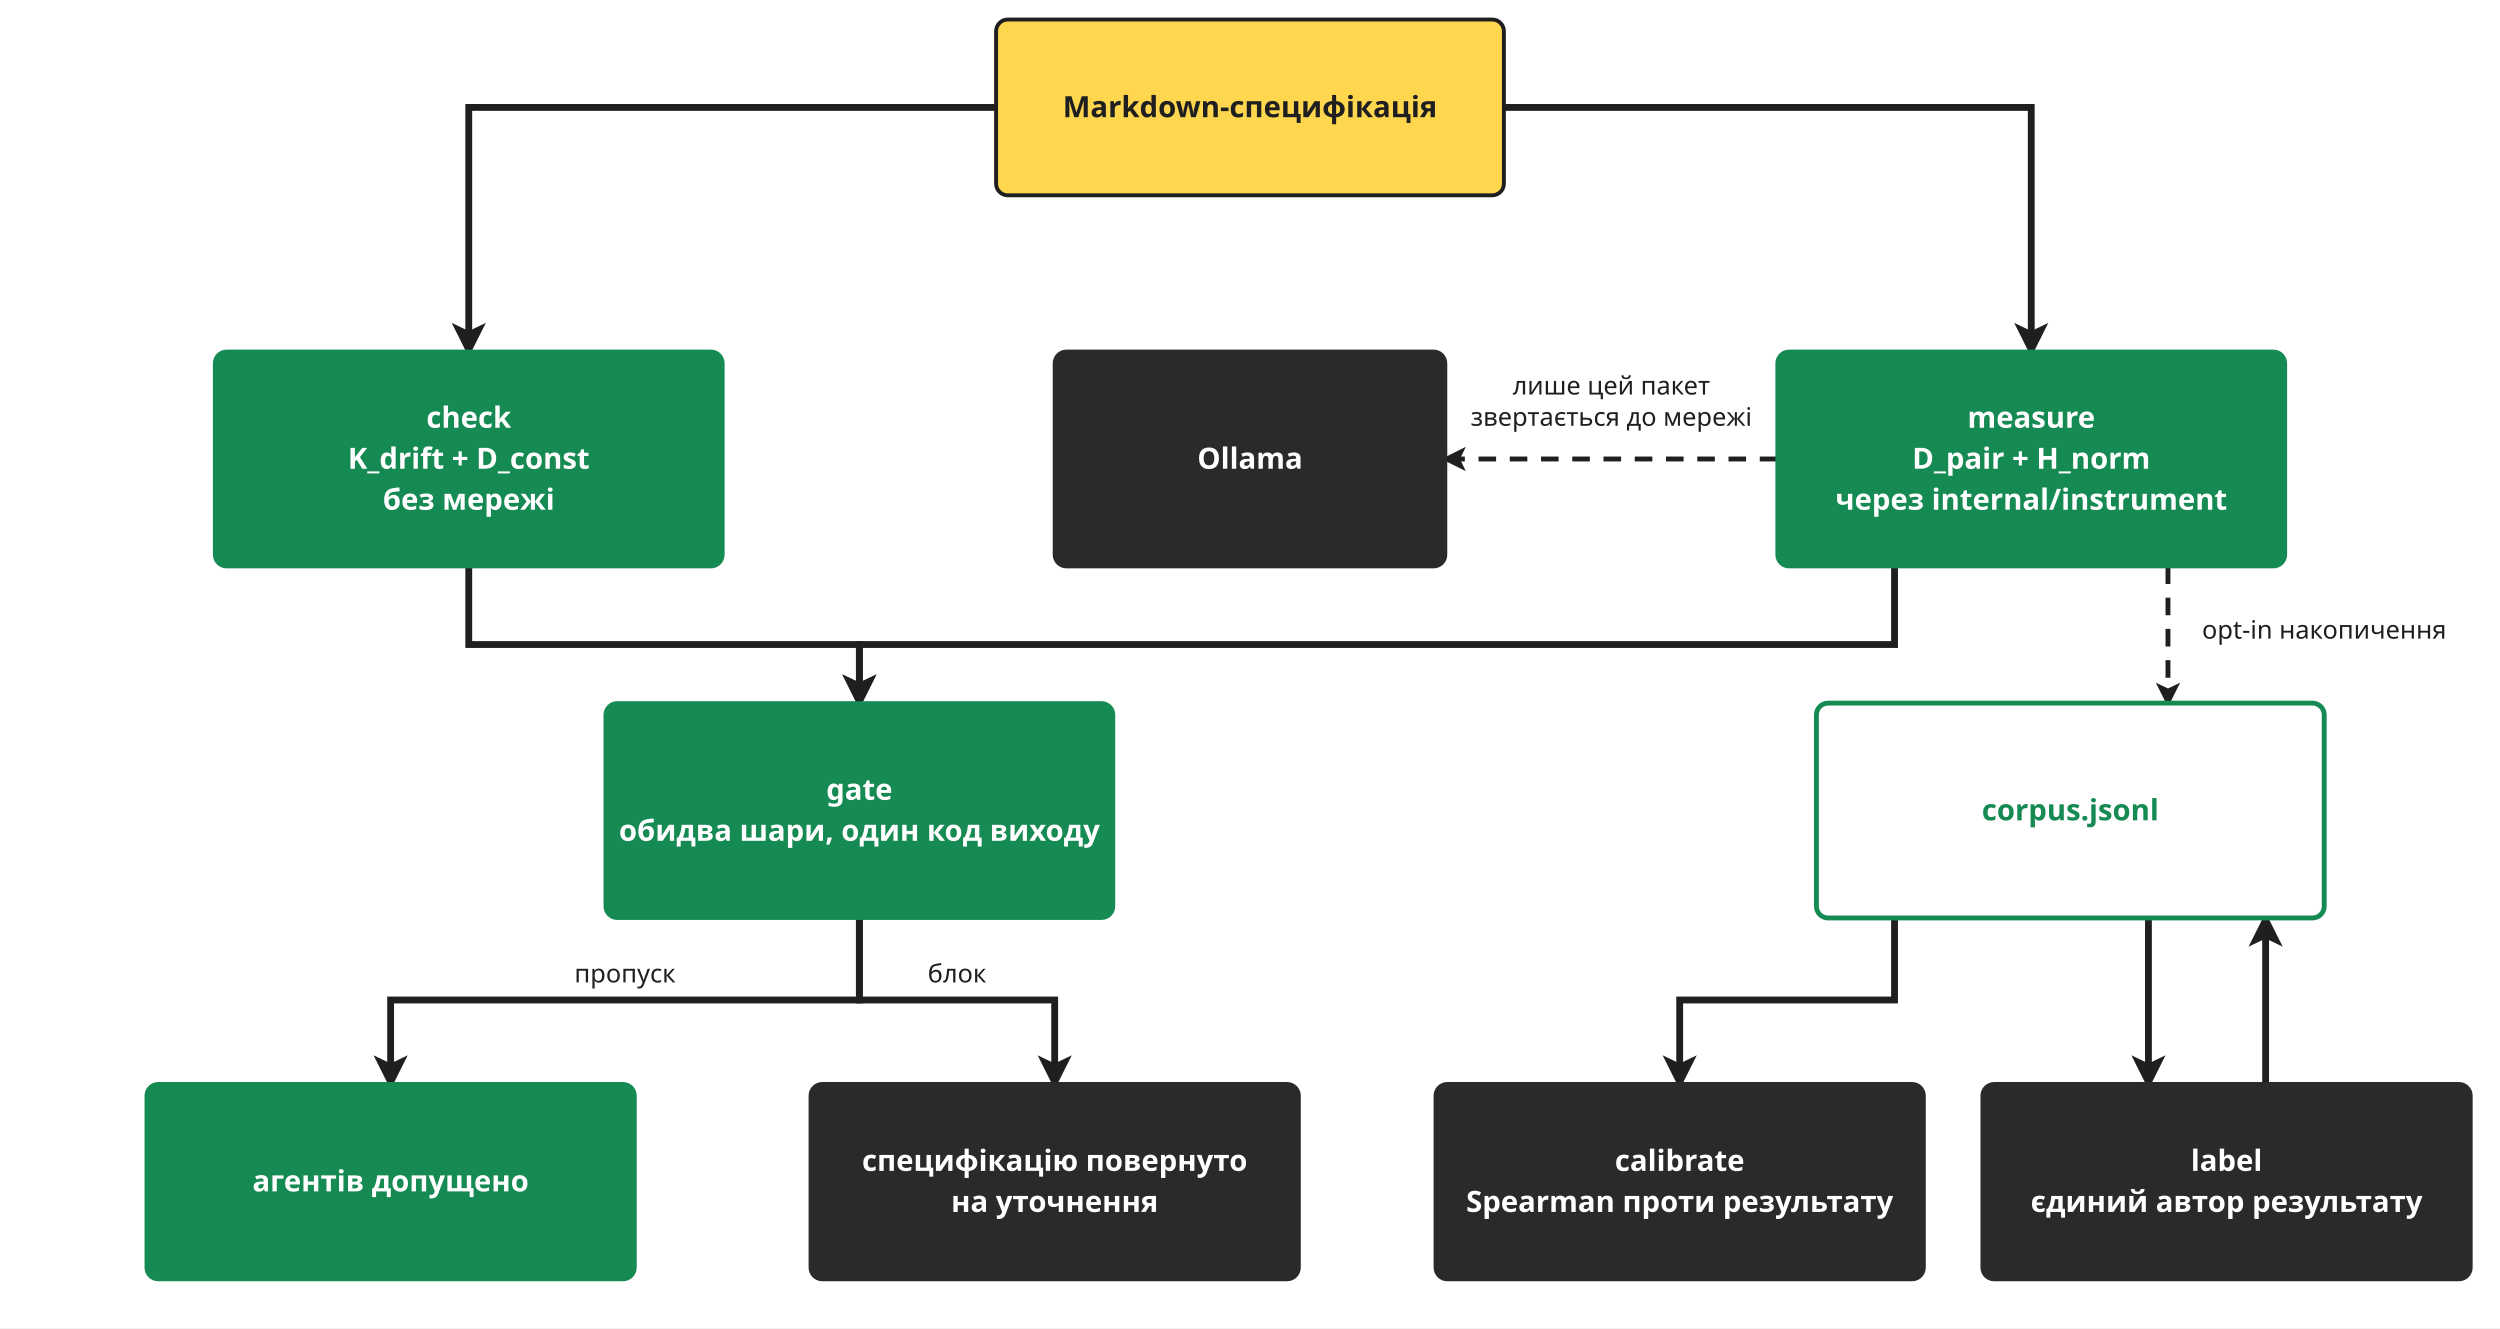
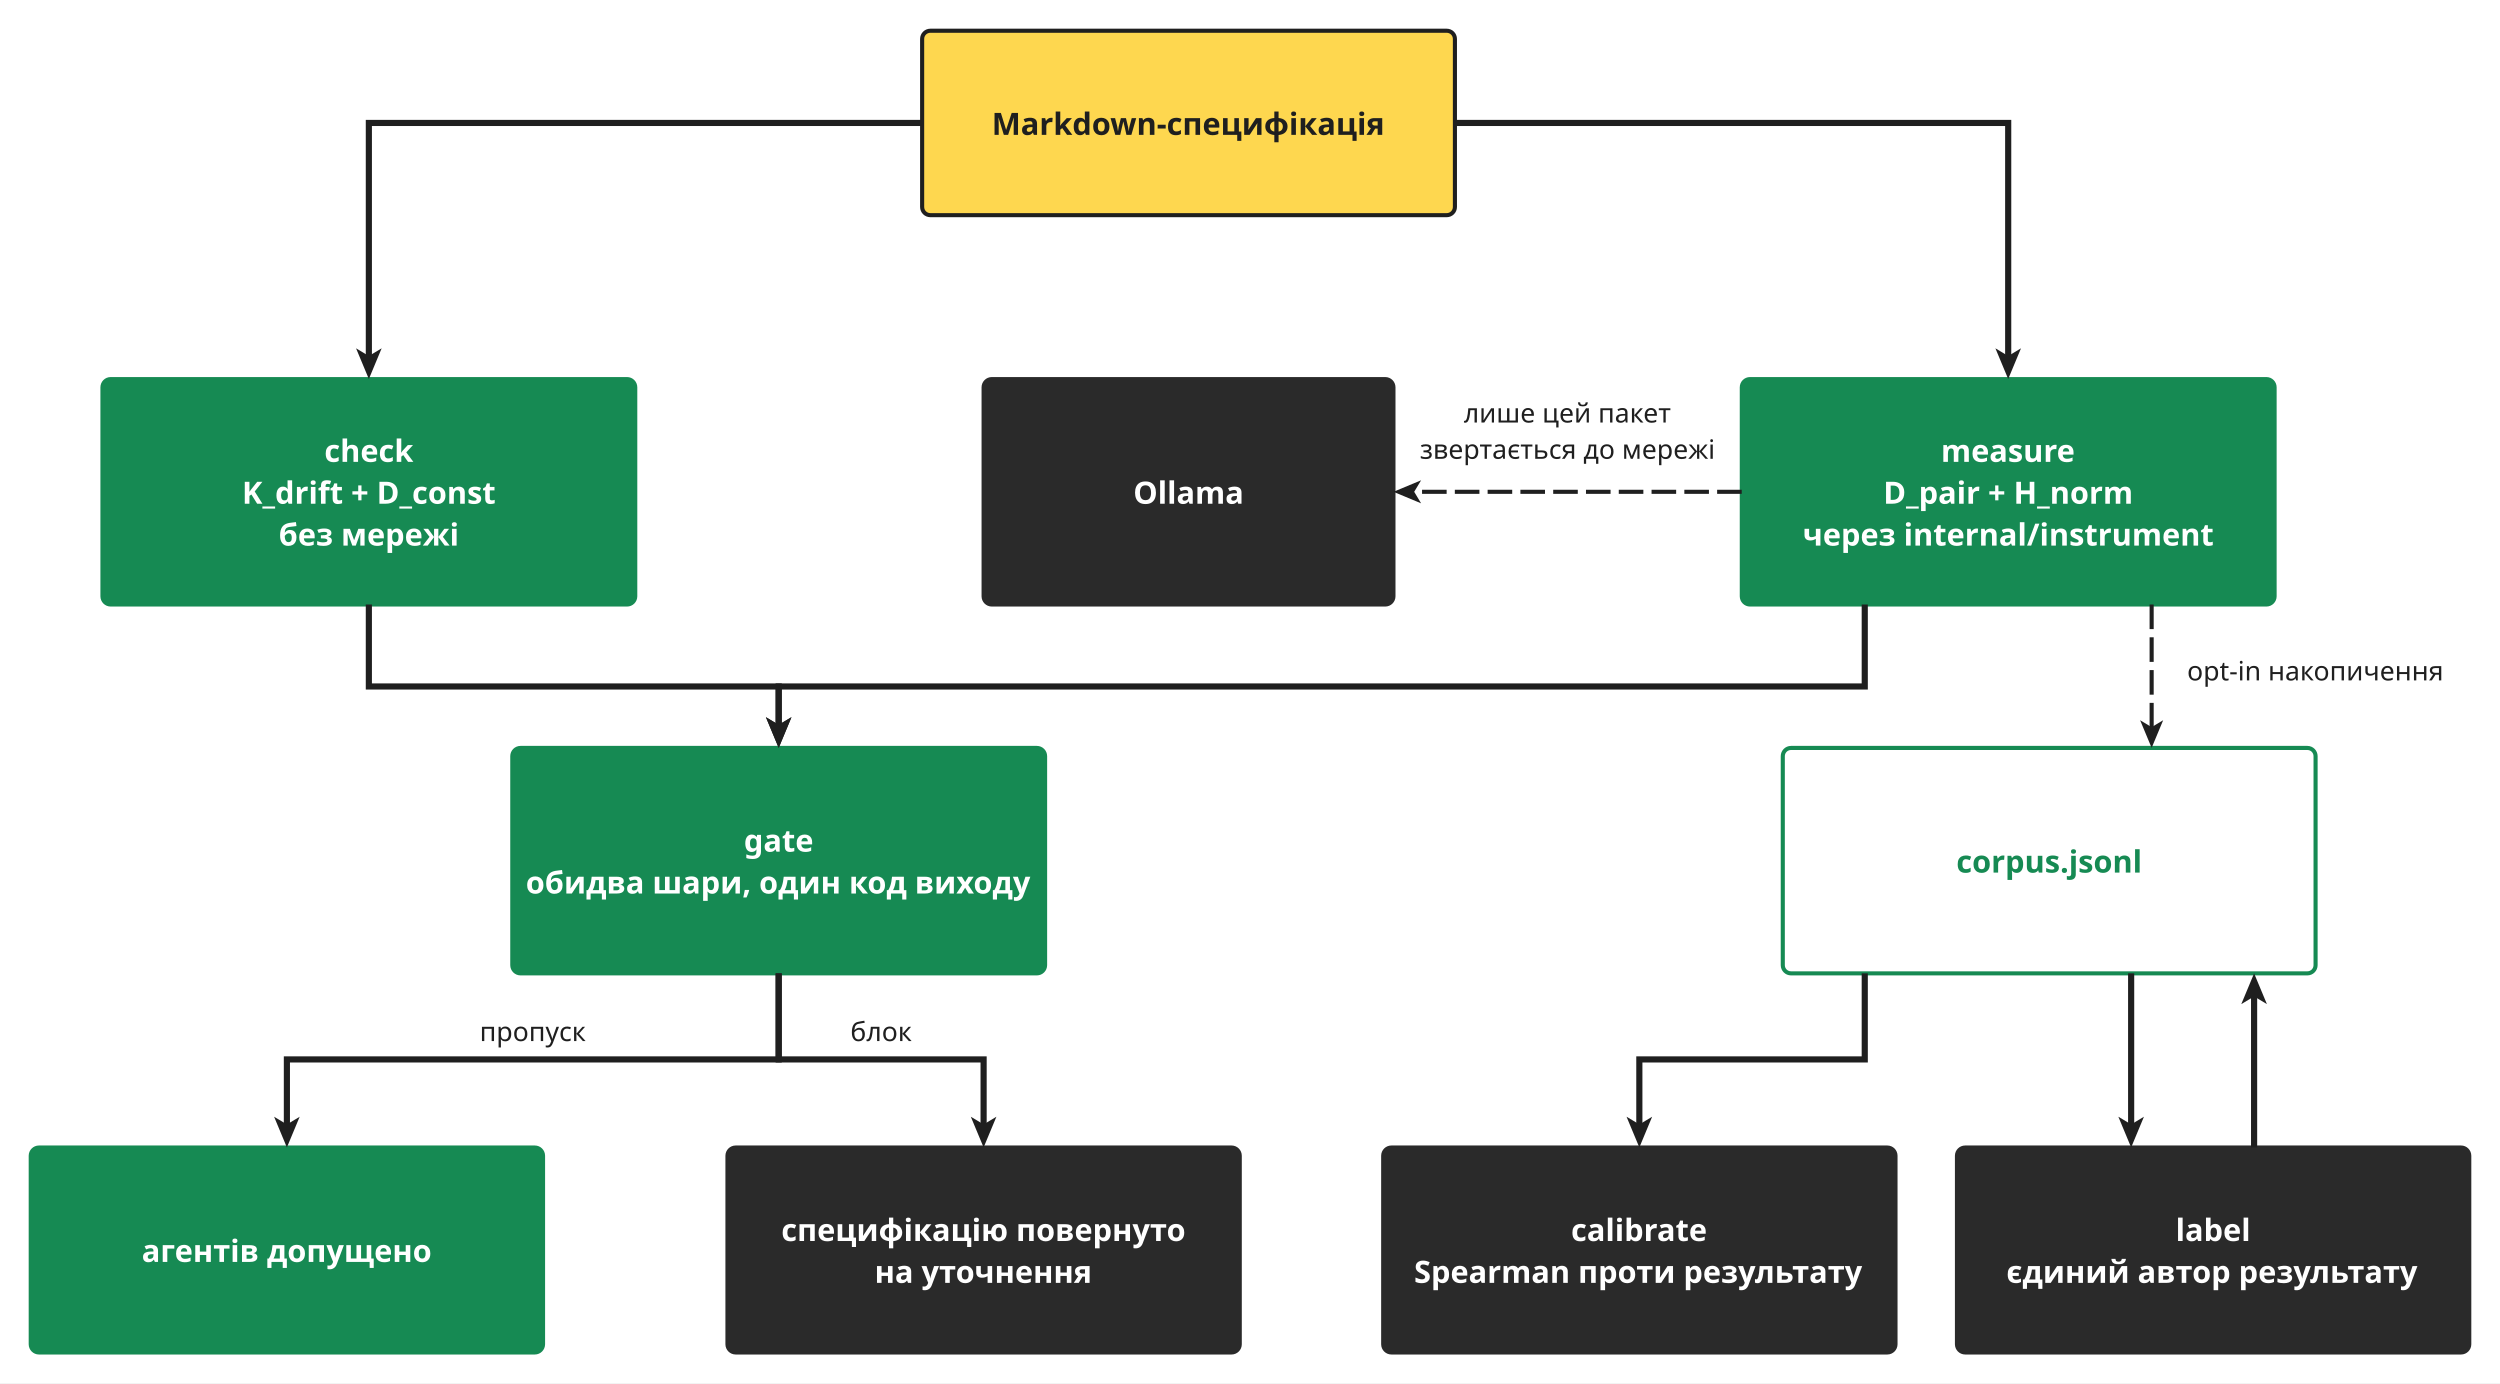
- <svg xmlns="http://www.w3.org/2000/svg" width="1280" height="680" viewBox="0 0 1280 680" font-family="'Noto Sans','DejaVu Sans',Dialog,sans-serif">
-   <defs>
-     <marker id="a" markerWidth="5" markerHeight="5" refX="4.2" refY="2.5" orient="auto" markerUnits="strokeWidth">
-       <path d="M0,0 L5,2.5 L0,5 L1.2,2.5 Z" fill="#1F1F1F" />
-     </marker>
-   </defs>
-   <rect width="1280" height="680" fill="#FFFFFF" />
-   <path d="M510,55 L240,55 L240,180" fill="none" stroke="#1F1F1F" stroke-width="3.5" marker-end="url(#a)" />
-   <path d="M770,55 L1040,55 L1040,180" fill="none" stroke="#1F1F1F" stroke-width="3.5" marker-end="url(#a)" />
-   <path d="M240,290 L240,330 L440,330 L440,360" fill="none" stroke="#1F1F1F" stroke-width="3.5" marker-end="url(#a)" />
-   <path d="M970,290 L970,330 L440,330 L440,360" fill="none" stroke="#1F1F1F" stroke-width="3.5" marker-end="url(#a)" />
-   <path d="M910,235 L740,235" fill="none" stroke="#1F1F1F" stroke-width="2.5" stroke-dasharray="9,7" marker-end="url(#a)" />
-   <path d="M1110,290 L1110,360" fill="none" stroke="#1F1F1F" stroke-width="2.5" stroke-dasharray="9,7" marker-end="url(#a)" />
-   <path d="M440,470 L440,512 L200,512 L200,555" fill="none" stroke="#1F1F1F" stroke-width="3.5" marker-end="url(#a)" />
-   <path d="M440,470 L440,512 L540,512 L540,555" fill="none" stroke="#1F1F1F" stroke-width="3.5" marker-end="url(#a)" />
-   <path d="M970,470 L970,512 L860,512 L860,555" fill="none" stroke="#1F1F1F" stroke-width="3.5" marker-end="url(#a)" />
-   <path d="M1100,470 L1100,555" fill="none" stroke="#1F1F1F" stroke-width="3.5" marker-end="url(#a)" />
-   <path d="M1160,555 L1160,470" fill="none" stroke="#1F1F1F" stroke-width="3.5" marker-end="url(#a)" />
-   <rect x="510.0" y="10.0" width="260" height="90" rx="6" fill="#FED74F" stroke="#1F1F1F" stroke-width="2" />
-   <text x="640" y="60.0" text-anchor="middle" font-size="15" font-weight="700" fill="#1F1F1F">Markdown-специфікація</text>
-   <rect x="110.0" y="180.0" width="260" height="110" rx="6" fill="#168A53" stroke="#168A53" stroke-width="2" />
-   <text x="240" y="219.0" text-anchor="middle" font-size="15" font-weight="700" fill="#FFFFFF">check</text>
-   <text x="240" y="240.0" text-anchor="middle" font-size="15" font-weight="700" fill="#FFFFFF">K_drift + D_const</text>
-   <text x="240" y="261.0" text-anchor="middle" font-size="15" font-weight="700" fill="#FFFFFF">без мережі</text>
-   <rect x="540.0" y="180.0" width="200" height="110" rx="6" fill="#2A2A2A" stroke="#2A2A2A" stroke-width="2" />
-   <text x="640" y="240.0" text-anchor="middle" font-size="15" font-weight="700" fill="#FFFFFF">Ollama</text>
-   <rect x="910.0" y="180.0" width="260" height="110" rx="6" fill="#168A53" stroke="#168A53" stroke-width="2" />
-   <text x="1040" y="219.0" text-anchor="middle" font-size="15" font-weight="700" fill="#FFFFFF">measure</text>
-   <text x="1040" y="240.0" text-anchor="middle" font-size="15" font-weight="700" fill="#FFFFFF">D_pair + H_norm</text>
-   <text x="1040" y="261.0" text-anchor="middle" font-size="15" font-weight="700" fill="#FFFFFF">через internal/instrument</text>
-   <rect x="310.0" y="360.0" width="260" height="110" rx="6" fill="#168A53" stroke="#168A53" stroke-width="2" />
-   <text x="440" y="409.5" text-anchor="middle" font-size="15" font-weight="700" fill="#FFFFFF">gate</text>
-   <text x="440" y="430.5" text-anchor="middle" font-size="15" font-weight="700" fill="#FFFFFF">обидва шари, один код виходу</text>
-   <rect x="930.0" y="360.0" width="260" height="110" rx="6" fill="#FFFFFF" stroke="#168A53" stroke-width="2.5" />
-   <text x="1060" y="420.0" text-anchor="middle" font-size="15" font-weight="700" fill="#168A53">corpus.jsonl</text>
-   <rect x="75.0" y="555.0" width="250" height="100" rx="6" fill="#168A53" stroke="#168A53" stroke-width="2" />
-   <text x="200" y="610.0" text-anchor="middle" font-size="15" font-weight="700" fill="#FFFFFF">агентів допущено</text>
-   <rect x="415.0" y="555.0" width="250" height="100" rx="6" fill="#2A2A2A" stroke="#2A2A2A" stroke-width="2" />
-   <text x="540" y="599.5" text-anchor="middle" font-size="15" font-weight="700" fill="#FFFFFF">специфікацію повернуто</text>
-   <text x="540" y="620.5" text-anchor="middle" font-size="15" font-weight="700" fill="#FFFFFF">на уточнення</text>
-   <rect x="735.0" y="555.0" width="250" height="100" rx="6" fill="#2A2A2A" stroke="#2A2A2A" stroke-width="2" />
-   <text x="860" y="599.5" text-anchor="middle" font-size="15" font-weight="700" fill="#FFFFFF">calibrate</text>
-   <text x="860" y="620.5" text-anchor="middle" font-size="15" font-weight="700" fill="#FFFFFF">Spearman проти результату</text>
-   <rect x="1015.0" y="555.0" width="250" height="100" rx="6" fill="#2A2A2A" stroke="#2A2A2A" stroke-width="2" />
-   <text x="1140" y="599.5" text-anchor="middle" font-size="15" font-weight="700" fill="#FFFFFF">label</text>
-   <text x="1140" y="620.5" text-anchor="middle" font-size="15" font-weight="700" fill="#FFFFFF">єдиний автор результату</text>
-   <text x="825" y="202" text-anchor="middle" font-size="13" fill="#1F1F1F">лише цей пакет</text>
-   <text x="825" y="218" text-anchor="middle" font-size="13" fill="#1F1F1F">звертається до мережі</text>
-   <text x="1190" y="327" text-anchor="middle" font-size="13" fill="#1F1F1F">opt-in накопичення</text>
-   <text x="320" y="503" text-anchor="middle" font-size="13" fill="#1F1F1F">пропуск</text>
-   <text x="490" y="503" text-anchor="middle" font-size="13" fill="#1F1F1F">блок</text>
+ <svg xmlns="http://www.w3.org/2000/svg" fill-opacity="1" color-rendering="auto" color-interpolation="auto" text-rendering="auto" stroke="black" stroke-linecap="square" width="1220" stroke-miterlimit="10" shape-rendering="auto" stroke-opacity="1" fill="black" stroke-dasharray="none" font-weight="normal" stroke-width="1" height="675" font-family="'Dialog'" font-style="normal" stroke-linejoin="miter" font-size="12px" stroke-dashoffset="0" image-rendering="auto">
+   <defs id="genericDefs" />
+   <g>
+     <defs id="defs1">
+       <clipPath clipPathUnits="userSpaceOnUse" id="clipPath1">
+         <path d="M0 0 L1220 0 L1220 675 L0 675 L0 0 Z" />
+       </clipPath>
+       <clipPath clipPathUnits="userSpaceOnUse" id="clipPath2">
+         <path d="M60 -5 L1280 -5 L1280 670 L60 670 L60 -5 Z" />
+       </clipPath>
+     </defs>
+     <g fill="white" text-rendering="geometricPrecision" shape-rendering="geometricPrecision" transform="translate(-60,5)" stroke="white">
+       <rect x="60" width="1220" height="675" y="-5" clip-path="url(#clipPath2)" stroke="none" />
+     </g>
+     <g fill="rgb(254,215,79)" text-rendering="geometricPrecision" shape-rendering="geometricPrecision" transform="matrix(1,0,0,1,-60,5)" stroke="rgb(254,215,79)">
+       <rect x="510" y="10" clip-path="url(#clipPath2)" width="260" rx="4" ry="4" height="90" stroke="none" />
+     </g>
+     <g stroke-linecap="butt" transform="matrix(1,0,0,1,-60,5)" fill="rgb(31,31,31)" text-rendering="geometricPrecision" shape-rendering="geometricPrecision" stroke="rgb(31,31,31)" stroke-width="2" stroke-miterlimit="1.45">
+       <rect x="510" y="10" clip-path="url(#clipPath2)" fill="none" width="260" rx="4" ry="4" height="90" />
+     </g>
+     <g stroke-linecap="butt" font-size="15px" transform="matrix(1,0,0,1,-60,5)" fill="rgb(31,31,31)" text-rendering="geometricPrecision" font-family="sans-serif" shape-rendering="geometricPrecision" stroke="rgb(31,31,31)" font-weight="bold" stroke-miterlimit="1.45">
+       <text x="543.992" xml:space="preserve" y="60.82" clip-path="url(#clipPath2)" stroke="none">Markdown-специфікація</text>
+     </g>
+     <g fill="rgb(22,138,83)" text-rendering="geometricPrecision" shape-rendering="geometricPrecision" transform="matrix(1,0,0,1,-60,5)" stroke="rgb(22,138,83)">
+       <rect x="110" y="180" clip-path="url(#clipPath2)" width="260" rx="4" ry="4" height="110" stroke="none" />
+       <rect stroke-linecap="butt" x="110" y="180" clip-path="url(#clipPath2)" fill="none" width="260" rx="4" ry="4" height="110" stroke-width="2" stroke-miterlimit="1.45" />
+     </g>
+     <g stroke-linecap="butt" font-size="15px" transform="matrix(1,0,0,1,-60,5)" fill="white" text-rendering="geometricPrecision" font-family="sans-serif" shape-rendering="geometricPrecision" stroke="white" font-weight="bold" stroke-miterlimit="1.45">
+       <text x="218.28" xml:space="preserve" y="220.39" clip-path="url(#clipPath2)" stroke="none">check</text>
+       <text x="178.11" xml:space="preserve" y="240.82" clip-path="url(#clipPath2)" stroke="none">K_drift + D_const</text>
+       <text x="196.012" xml:space="preserve" y="261.25" clip-path="url(#clipPath2)" stroke="none">без мережі</text>
+     </g>
+     <g fill="rgb(42,42,42)" text-rendering="geometricPrecision" shape-rendering="geometricPrecision" transform="matrix(1,0,0,1,-60,5)" stroke="rgb(42,42,42)">
+       <rect x="540" y="180" clip-path="url(#clipPath2)" width="200" rx="4" ry="4" height="110" stroke="none" />
+       <rect stroke-linecap="butt" x="540" y="180" clip-path="url(#clipPath2)" fill="none" width="200" rx="4" ry="4" height="110" stroke-width="2" stroke-miterlimit="1.45" />
+     </g>
+     <g stroke-linecap="butt" font-size="15px" transform="matrix(1,0,0,1,-60,5)" fill="white" text-rendering="geometricPrecision" font-family="sans-serif" shape-rendering="geometricPrecision" stroke="white" font-weight="bold" stroke-miterlimit="1.45">
+       <text x="613.03" xml:space="preserve" y="240.82" clip-path="url(#clipPath2)" stroke="none">Ollama</text>
+     </g>
+     <g fill="rgb(22,138,83)" text-rendering="geometricPrecision" shape-rendering="geometricPrecision" transform="matrix(1,0,0,1,-60,5)" stroke="rgb(22,138,83)">
+       <rect x="910" y="180" clip-path="url(#clipPath2)" width="260" rx="4" ry="4" height="110" stroke="none" />
+       <rect stroke-linecap="butt" x="910" y="180" clip-path="url(#clipPath2)" fill="none" width="260" rx="4" ry="4" height="110" stroke-width="2" stroke-miterlimit="1.45" />
+     </g>
+     <g stroke-linecap="butt" font-size="15px" transform="matrix(1,0,0,1,-60,5)" fill="white" text-rendering="geometricPrecision" font-family="sans-serif" shape-rendering="geometricPrecision" stroke="white" font-weight="bold" stroke-miterlimit="1.45">
+       <text x="1007.18" xml:space="preserve" y="220.39" clip-path="url(#clipPath2)" stroke="none">measure</text>
+       <text x="979.047" xml:space="preserve" y="240.82" clip-path="url(#clipPath2)" stroke="none">D_pair + H_norm</text>
+       <text x="939.694" xml:space="preserve" y="261.25" clip-path="url(#clipPath2)" stroke="none">через internal/instrument</text>
+     </g>
+     <g fill="rgb(22,138,83)" text-rendering="geometricPrecision" shape-rendering="geometricPrecision" transform="matrix(1,0,0,1,-60,5)" stroke="rgb(22,138,83)">
+       <rect x="310" y="360" clip-path="url(#clipPath2)" width="260" rx="4" ry="4" height="110" stroke="none" />
+       <rect stroke-linecap="butt" x="310" y="360" clip-path="url(#clipPath2)" fill="none" width="260" rx="4" ry="4" height="110" stroke-width="2" stroke-miterlimit="1.45" />
+     </g>
+     <g stroke-linecap="butt" font-size="15px" transform="matrix(1,0,0,1,-60,5)" fill="white" text-rendering="geometricPrecision" font-family="sans-serif" shape-rendering="geometricPrecision" stroke="white" font-weight="bold" stroke-miterlimit="1.45">
+       <text x="423.035" xml:space="preserve" y="410.605" clip-path="url(#clipPath2)" stroke="none">gate</text>
+       <text x="316.587" xml:space="preserve" y="431.035" clip-path="url(#clipPath2)" stroke="none">обидва шари, один код виходу</text>
+     </g>
+     <g fill="white" text-rendering="geometricPrecision" shape-rendering="geometricPrecision" transform="matrix(1,0,0,1,-60,5)" stroke="white">
+       <rect x="930" y="360" clip-path="url(#clipPath2)" width="260" rx="4" ry="4" height="110" stroke="none" />
+     </g>
+     <g stroke-linecap="butt" transform="matrix(1,0,0,1,-60,5)" fill="rgb(22,138,83)" text-rendering="geometricPrecision" shape-rendering="geometricPrecision" stroke="rgb(22,138,83)" stroke-width="2" stroke-miterlimit="1.45">
+       <rect x="930" y="360" clip-path="url(#clipPath2)" fill="none" width="260" rx="4" ry="4" height="110" />
+     </g>
+     <g stroke-linecap="butt" font-size="15px" transform="matrix(1,0,0,1,-60,5)" fill="rgb(22,138,83)" text-rendering="geometricPrecision" font-family="sans-serif" shape-rendering="geometricPrecision" stroke="rgb(22,138,83)" font-weight="bold" stroke-miterlimit="1.45">
+       <text x="1014.685" xml:space="preserve" y="420.82" clip-path="url(#clipPath2)" stroke="none">corpus.jsonl</text>
+     </g>
+     <g fill="rgb(22,138,83)" text-rendering="geometricPrecision" shape-rendering="geometricPrecision" transform="matrix(1,0,0,1,-60,5)" stroke="rgb(22,138,83)">
+       <rect x="75" y="555" clip-path="url(#clipPath2)" width="250" rx="4" ry="4" height="100" stroke="none" />
+       <rect stroke-linecap="butt" x="75" y="555" clip-path="url(#clipPath2)" fill="none" width="250" rx="4" ry="4" height="100" stroke-width="2" stroke-miterlimit="1.45" />
+     </g>
+     <g stroke-linecap="butt" font-size="15px" transform="matrix(1,0,0,1,-60,5)" fill="white" text-rendering="geometricPrecision" font-family="sans-serif" shape-rendering="geometricPrecision" stroke="white" font-weight="bold" stroke-miterlimit="1.45">
+       <text x="129.177" xml:space="preserve" y="610.82" clip-path="url(#clipPath2)" stroke="none">агентів допущено</text>
+     </g>
+     <g fill="rgb(42,42,42)" text-rendering="geometricPrecision" shape-rendering="geometricPrecision" transform="matrix(1,0,0,1,-60,5)" stroke="rgb(42,42,42)">
+       <rect x="415" y="555" clip-path="url(#clipPath2)" width="250" rx="4" ry="4" height="100" stroke="none" />
+       <rect stroke-linecap="butt" x="415" y="555" clip-path="url(#clipPath2)" fill="none" width="250" rx="4" ry="4" height="100" stroke-width="2" stroke-miterlimit="1.45" />
+     </g>
+     <g stroke-linecap="butt" font-size="15px" transform="matrix(1,0,0,1,-60,5)" fill="white" text-rendering="geometricPrecision" font-family="sans-serif" shape-rendering="geometricPrecision" stroke="white" font-weight="bold" stroke-miterlimit="1.45">
+       <text x="441.269" xml:space="preserve" y="600.605" clip-path="url(#clipPath2)" stroke="none">специфікацію повернуто</text>
+       <text x="486.802" xml:space="preserve" y="621.035" clip-path="url(#clipPath2)" stroke="none">на уточнення</text>
+     </g>
+     <g fill="rgb(42,42,42)" text-rendering="geometricPrecision" shape-rendering="geometricPrecision" transform="matrix(1,0,0,1,-60,5)" stroke="rgb(42,42,42)">
+       <rect x="735" y="555" clip-path="url(#clipPath2)" width="250" rx="4" ry="4" height="100" stroke="none" />
+       <rect stroke-linecap="butt" x="735" y="555" clip-path="url(#clipPath2)" fill="none" width="250" rx="4" ry="4" height="100" stroke-width="2" stroke-miterlimit="1.45" />
+     </g>
+     <g stroke-linecap="butt" font-size="15px" transform="matrix(1,0,0,1,-60,5)" fill="white" text-rendering="geometricPrecision" font-family="sans-serif" shape-rendering="geometricPrecision" stroke="white" font-weight="bold" stroke-miterlimit="1.45">
+       <text x="826.67" xml:space="preserve" y="600.605" clip-path="url(#clipPath2)" stroke="none">calibrate</text>
+       <text x="750.057" xml:space="preserve" y="621.035" clip-path="url(#clipPath2)" stroke="none">Spearman проти результату</text>
+     </g>
+     <g fill="rgb(42,42,42)" text-rendering="geometricPrecision" shape-rendering="geometricPrecision" transform="matrix(1,0,0,1,-60,5)" stroke="rgb(42,42,42)">
+       <rect x="1015" y="555" clip-path="url(#clipPath2)" width="250" rx="4" ry="4" height="100" stroke="none" />
+       <rect stroke-linecap="butt" x="1015" y="555" clip-path="url(#clipPath2)" fill="none" width="250" rx="4" ry="4" height="100" stroke-width="2" stroke-miterlimit="1.45" />
+     </g>
+     <g stroke-linecap="butt" font-size="15px" transform="matrix(1,0,0,1,-60,5)" fill="white" text-rendering="geometricPrecision" font-family="sans-serif" shape-rendering="geometricPrecision" stroke="white" font-weight="bold" stroke-miterlimit="1.45">
+       <text x="1121.715" xml:space="preserve" y="600.605" clip-path="url(#clipPath2)" stroke="none">label</text>
+       <text x="1039.094" xml:space="preserve" y="621.035" clip-path="url(#clipPath2)" stroke="none">єдиний автор результату</text>
+     </g>
+     <g stroke-linecap="butt" font-size="13px" transform="matrix(1,0,0,1,-60,5)" fill="rgb(31,31,31)" text-rendering="geometricPrecision" font-family="sans-serif" shape-rendering="geometricPrecision" stroke="rgb(31,31,31)" stroke-miterlimit="1.45">
+       <text x="774.326" xml:space="preserve" y="201.191" clip-path="url(#clipPath2)" stroke="none">лише цей пакет</text>
+       <text x="752.921" xml:space="preserve" y="218.897" clip-path="url(#clipPath2)" stroke="none">звертається до мережі</text>
+       <text x="1127.288" xml:space="preserve" y="327.044" clip-path="url(#clipPath2)" stroke="none">opt-in накопичення</text>
+       <text x="294.084" xml:space="preserve" y="503.044" clip-path="url(#clipPath2)" stroke="none">пропуск</text>
+       <text x="474.978" xml:space="preserve" y="503.044" clip-path="url(#clipPath2)" stroke="none">блок</text>
+       <path fill="none" d="M509.967 55 L240 55 L240 169.97" stroke-width="3" clip-path="url(#clipPath2)" />
+       <path d="M240 179.97 L246.25 164.97 L240 168.72 L233.75 164.97 Z" stroke-width="3" clip-path="url(#clipPath2)" stroke="none" />
+       <path fill="none" d="M770 55 L1040 55 L1040 169.97" stroke-width="3" clip-path="url(#clipPath2)" />
+       <path d="M1040 179.97 L1046.25 164.97 L1040 168.72 L1033.75 164.97 Z" stroke-width="3" clip-path="url(#clipPath2)" stroke="none" />
+     </g>
+     <g stroke-linecap="butt" transform="matrix(1,0,0,1,-60,5)" fill="rgb(31,31,31)" text-rendering="geometricPrecision" shape-rendering="geometricPrecision" stroke-dasharray="12,4" stroke="rgb(31,31,31)" stroke-width="2" stroke-miterlimit="1.45">
+       <path fill="none" d="M909.958 235 L749 235" clip-path="url(#clipPath2)" />
+       <path d="M740 235 L753.5 240.625 L750.125 235 L753.5 229.375 Z" clip-path="url(#clipPath2)" stroke="none" />
+       <path fill="none" stroke-dasharray="none" d="M240 290 L240 330 L440 330 L440 349.971" stroke-width="3" clip-path="url(#clipPath2)" />
+       <path stroke-dasharray="none" d="M440 359.971 L446.25 344.971 L440 348.721 L433.75 344.971 Z" stroke-width="3" clip-path="url(#clipPath2)" stroke="none" />
+       <path fill="none" stroke-dasharray="none" d="M970 290 L970 330 L440 330 L440 349.971" stroke-width="3" clip-path="url(#clipPath2)" />
+       <path stroke-dasharray="none" d="M440 359.971 L446.25 344.971 L440 348.721 L433.75 344.971 Z" stroke-width="3" clip-path="url(#clipPath2)" stroke="none" />
+       <path fill="none" d="M1110 290 L1110 350.966" clip-path="url(#clipPath2)" />
+       <path d="M1110 359.966 L1115.625 346.466 L1110 349.841 L1104.375 346.466 Z" clip-path="url(#clipPath2)" stroke="none" />
+       <path fill="none" stroke-dasharray="none" d="M440 470 L440 512 L200 512 L200 544.958" stroke-width="3" clip-path="url(#clipPath2)" />
+       <path stroke-dasharray="none" d="M200 554.958 L206.25 539.958 L200 543.708 L193.75 539.958 Z" stroke-width="3" clip-path="url(#clipPath2)" stroke="none" />
+       <path fill="none" stroke-dasharray="none" d="M440 470 L440 512 L540 512 L540 544.958" stroke-width="3" clip-path="url(#clipPath2)" />
+       <path stroke-dasharray="none" d="M540 554.958 L546.25 539.958 L540 543.708 L533.75 539.958 Z" stroke-width="3" clip-path="url(#clipPath2)" stroke="none" />
+       <path fill="none" stroke-dasharray="none" d="M970 470 L970 512 L860 512 L860 544.958" stroke-width="3" clip-path="url(#clipPath2)" />
+       <path stroke-dasharray="none" d="M860 554.958 L866.25 539.958 L860 543.708 L853.75 539.958 Z" stroke-width="3" clip-path="url(#clipPath2)" stroke="none" />
+       <path fill="none" stroke-dasharray="none" d="M1100 470 L1100 544.958" stroke-width="3" clip-path="url(#clipPath2)" />
+       <path stroke-dasharray="none" d="M1100 554.958 L1106.25 539.958 L1100 543.708 L1093.75 539.958 Z" stroke-width="3" clip-path="url(#clipPath2)" stroke="none" />
+       <path fill="none" stroke-dasharray="none" d="M1160 554.958 L1160 480" stroke-width="3" clip-path="url(#clipPath2)" />
+       <path stroke-dasharray="none" d="M1160 470 L1153.75 485 L1160 481.25 L1166.25 485 Z" stroke-width="3" clip-path="url(#clipPath2)" stroke="none" />
+     </g>
+   </g>
</svg>
